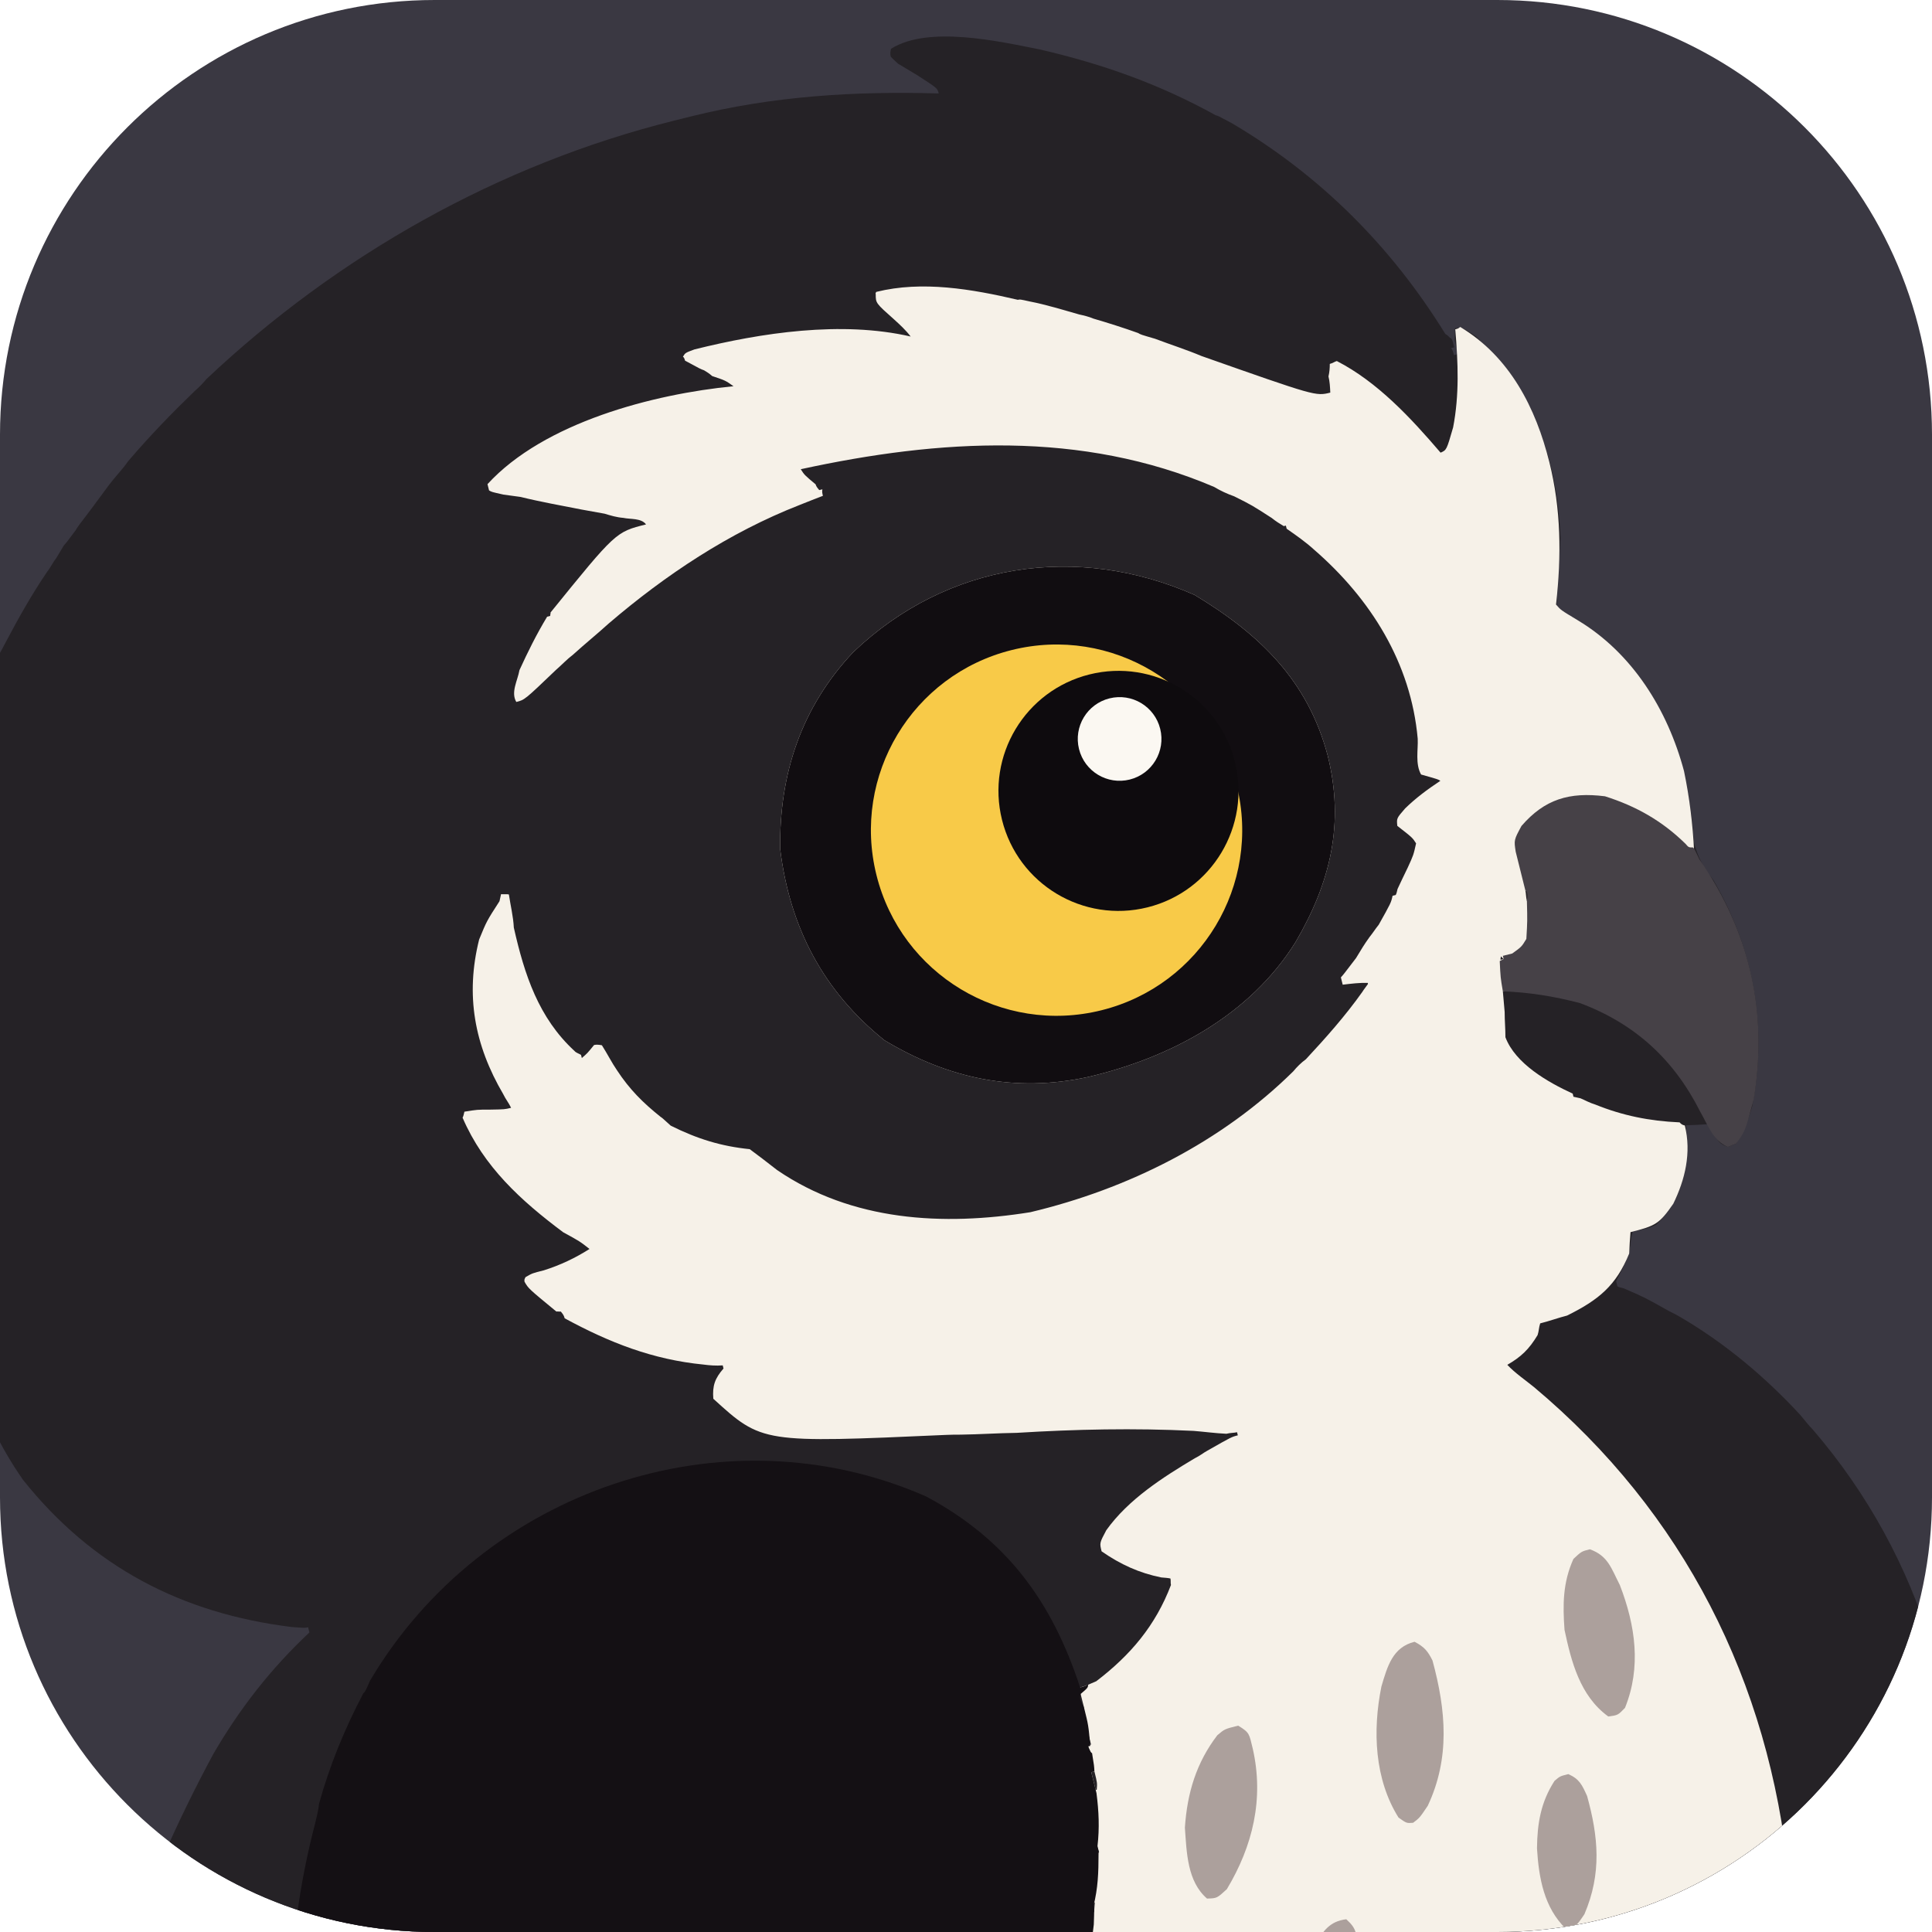
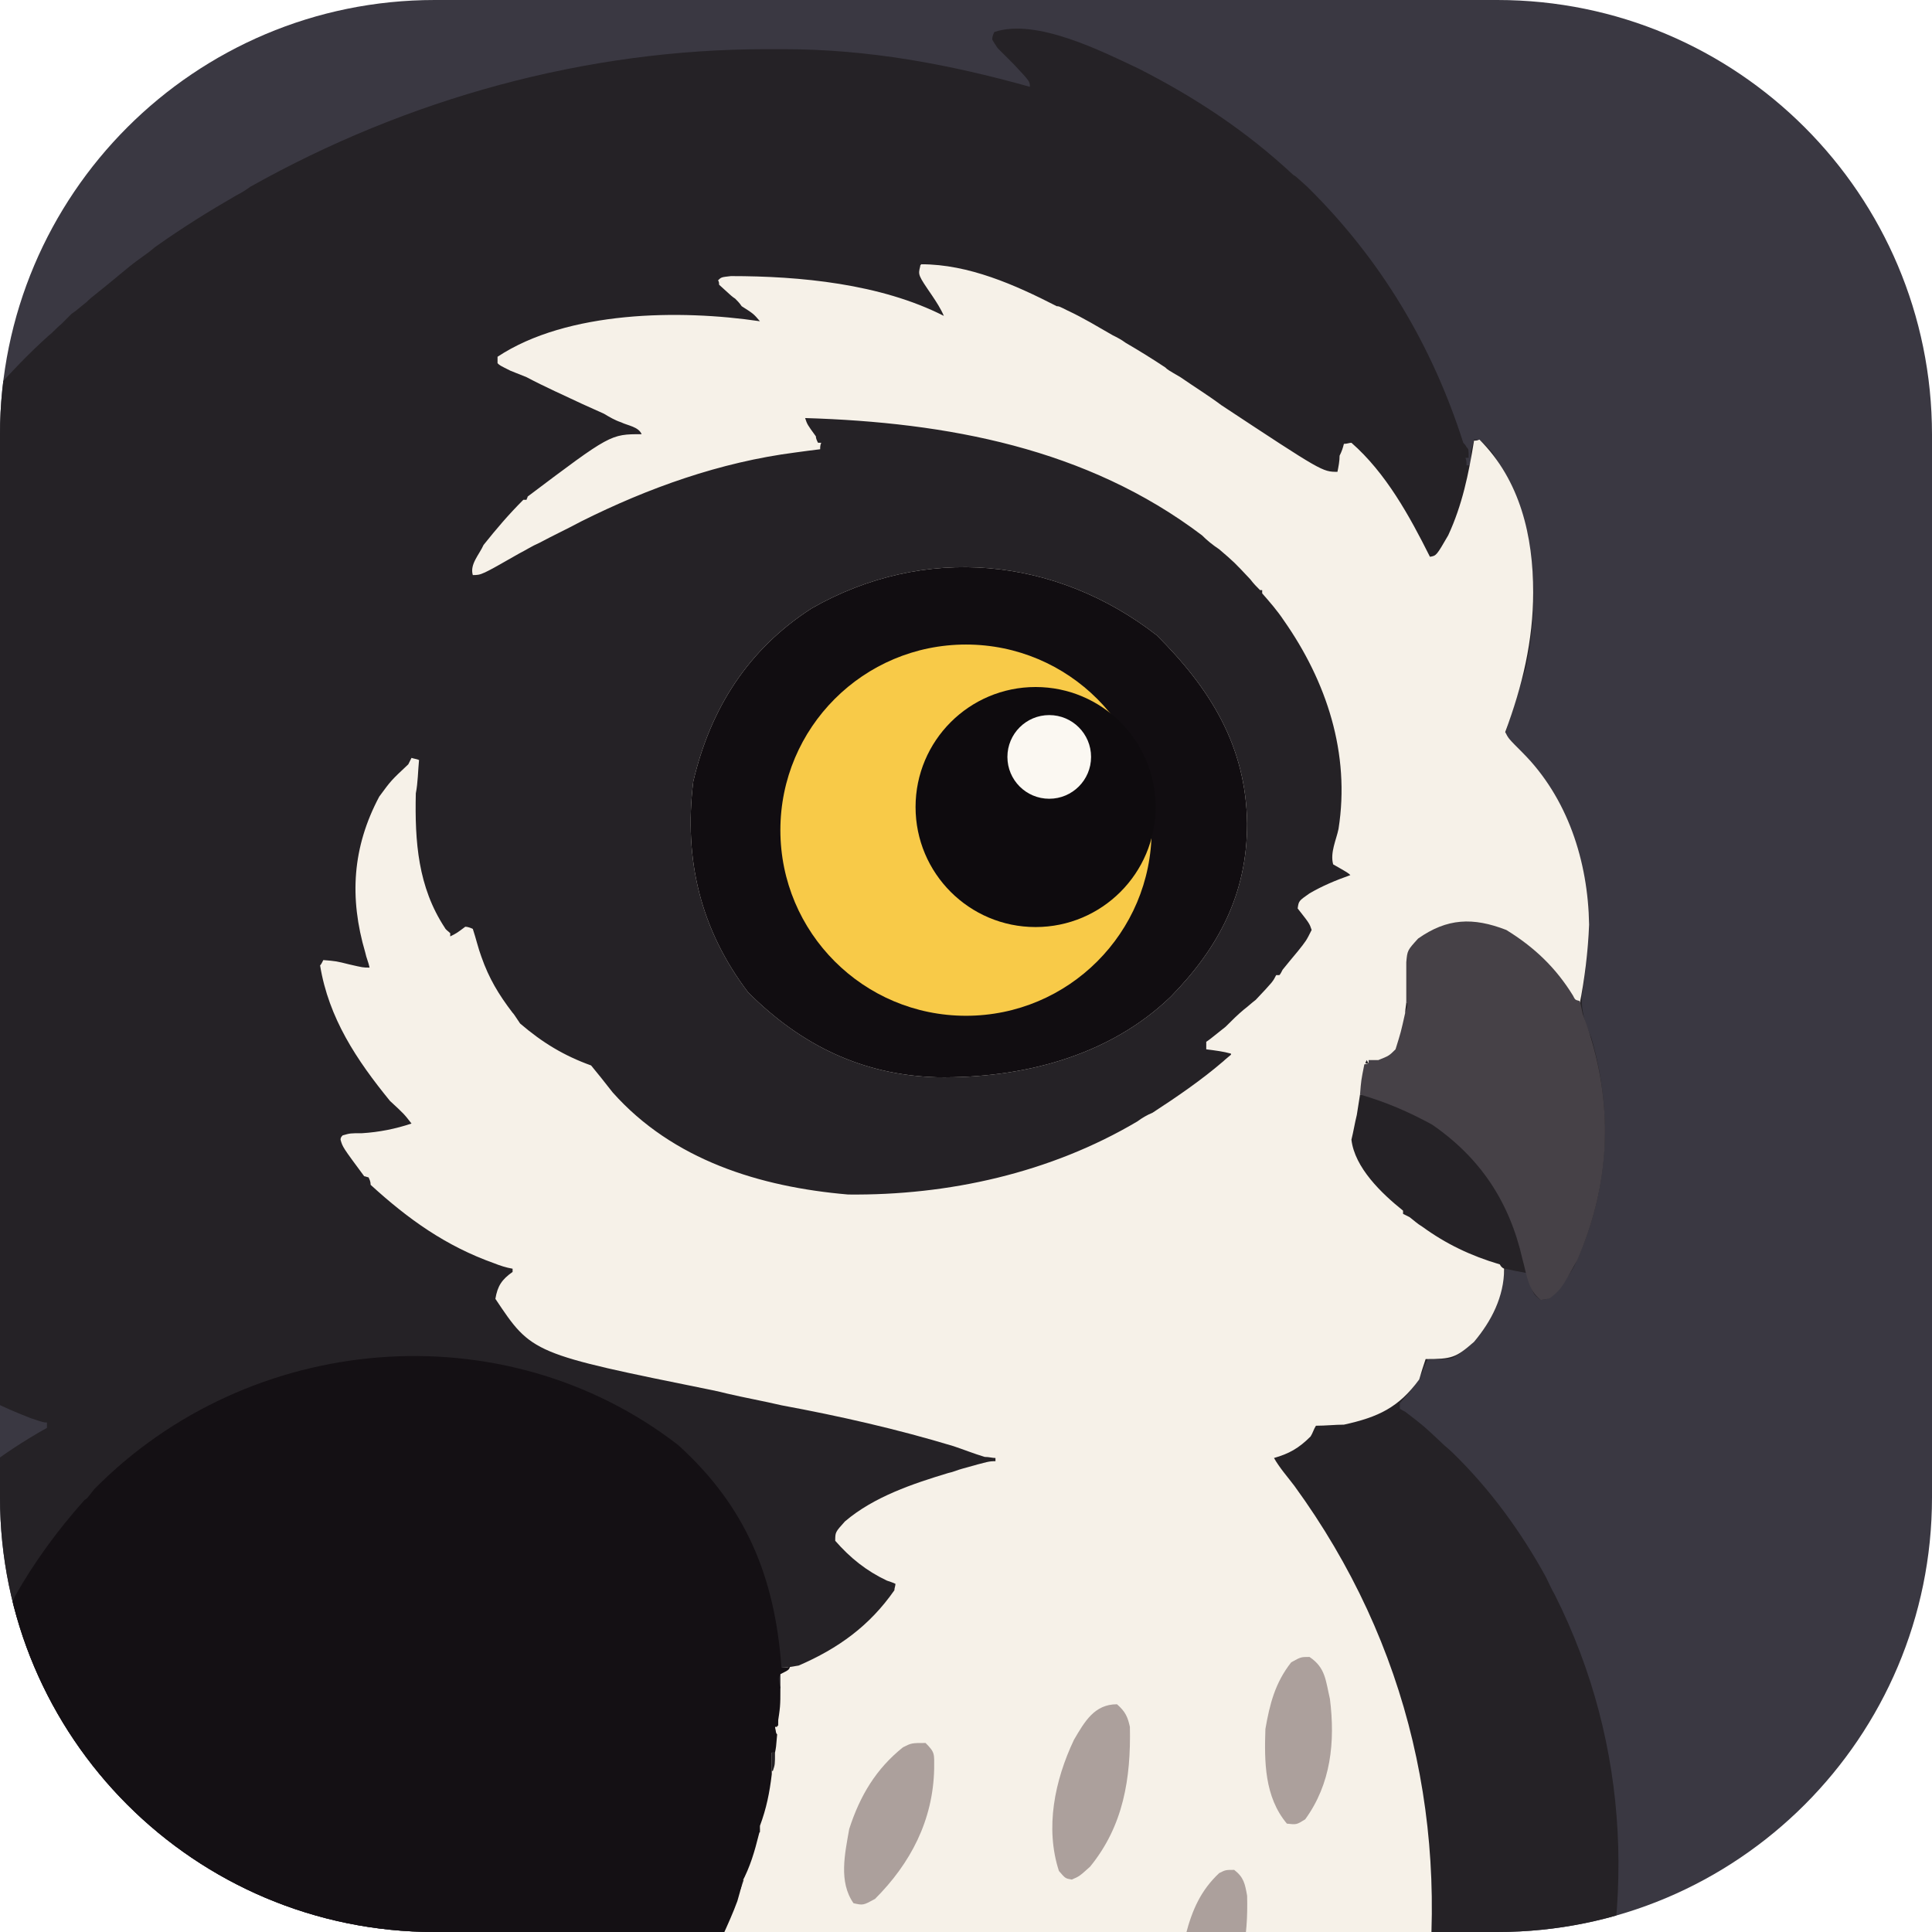
<svg xmlns="http://www.w3.org/2000/svg" viewBox="0 0 1024 1024" width="1024" height="1024">
  <defs />
  <clipPath id="t">
    <rect width="1024" height="1024" rx="230.4" />
  </clipPath>
  <g clip-path="url(#t)">
    <rect width="1024" height="1024" fill="#3A3842" />
-     <g transform="translate(560 440) rotate(-14) scale(5.7) translate(-156.56 -79.72)">
+     <g transform="translate(512 440) scale(5.7) translate(-156.56 -79.72)">
      <path fill="#252226" d="M172.6 8.9C177.9 11.6 182.6 14.7 187 18.8C187.2 18.9 187.2 18.9 188.3 19.9C195.1 26.6 199.9 34.6 202.8 43.7C202.9 43.8 203 43.9 203.1 44.1C203.3 44.3 203.3 44.3 203.3 45.1C203.2 45.1 203.1 45.1 203 45.1C203.1 45.3 203.1 45.5 203.1 45.8C203.3 45.8 203.4 45.8 203.5 45.8C203.5 45.3 203.5 44.9 203.5 44.5C203.6 44.1 203.7 43.8 203.8 43.4C204.5 43.5 204.5 43.5 205.5 44.6C209.4 50.9 210.1 57.5 208.6 64.7C208.1 66.3 207.6 67.9 207.1 69.5C207 69.7 207 69.7 206.7 70.8C207.6 71.9 207.6 71.9 208.5 72.7C208.7 72.9 208.9 73.2 209 73.4C209.3 73.7 209.5 73.9 209.7 74.1C213.9 80.2 215.1 86.6 214 93.9C213.9 94.3 213.9 94.7 213.8 95.1C213.8 96.7 214.1 97.6 214.7 99C216.8 106.2 216.3 113.5 213.1 120.3C212.4 121.5 211.8 122.3 210.8 123.3C210.5 123.3 210.2 123.4 210 123.4C209.3 122.9 209.3 122.9 208.7 120.9C207.6 120.7 207.6 120.7 206.7 120.5C206.6 121 206.5 121.6 206.4 122.1C205.5 125 204.6 127.2 201.8 128.8C201.1 129 200.3 128.9 199.5 128.9C199.3 129.3 199.1 129.7 199 130.1C198.3 131.4 198.3 131.4 196.9 133C196.9 133.2 196.9 133.3 196.9 133.5C197 133.6 197.2 133.7 197.4 133.8C199.1 135.1 199.1 135.1 200.8 136.7C201.1 137 201.5 137.3 201.8 137.6C205.3 141 208.2 145 210.5 149.2C210.8 149.8 211 150.3 211.3 150.8C218.4 164.9 218.9 180.6 214 195.4C210.9 203.8 206.5 211.5 200.4 218.1C200.1 218.4 199.8 218.8 199.5 219.1C198.9 219.7 198.3 220.3 197.7 220.9C197.4 221.2 197.1 221.5 196.8 221.9C194.7 223.9 192.4 225.8 189.9 227.4C189.6 227.6 189.3 227.8 189.1 228C185.2 230.5 181.5 232 176.9 232C175.9 231.7 175.9 231.7 174.8 231.3C174.8 231.3 174.8 231.2 174.8 231.1C173.5 231.7 172.3 232.4 171 233C171.1 233.1 171.1 233.2 171.1 233.3C171.4 233.3 171.6 233.3 171.8 233.3C171.8 233.4 171.7 233.6 171.7 233.7C171.9 233.8 172.1 233.9 172.3 234C175.1 235.7 176.8 237.5 178.1 240.5C178.4 242.1 178.4 243 178 244.6C177.2 245.8 177.2 245.8 175.9 246.6C174 246.9 172.7 246.5 171 245.6C169.9 244.7 168.7 243.8 167.6 242.9C167.6 242.8 167.6 242.7 167.6 242.6C167.4 242.6 167.3 242.6 167.1 242.6C167 243.3 166.9 244 166.8 244.7C166.1 246.7 165.6 247.9 163.8 249C162.3 249.6 161.1 249.3 159.6 248.8C157.5 247.4 156.3 245.5 155.4 243.1C155.4 243 155.4 242.9 155.4 242.8C154.4 243.4 153.7 244.3 152.9 245.1C151.3 246.6 149.7 247.6 147.4 247.6C146 247.2 146 247.2 144.7 246C143.7 243.7 143.9 242 144.7 239.6C145.7 237.9 146.6 236.4 148.2 235.1C148.2 235.1 148.2 235 148.2 234.9C147.5 235 146.9 235.1 146.2 235.2C138.8 236.2 131.5 236.4 124.1 236.3C124.1 236.5 124.2 236.7 124.2 236.9C124.4 236.9 124.5 237 124.7 237.1C125 237.5 125.2 237.8 125.5 238.2C125.9 238.6 126.2 239 126.6 239.5C127.8 242 128.2 243.8 127.3 246.6C126.5 247.6 126.2 248 125 248.4C122.3 248.4 121.1 247.8 119.1 246.2C118.6 245.6 118 244.9 117.5 244.3C117.3 244.3 117.2 244.3 117 244.3C116.9 244.5 116.9 244.5 116.6 245.6C115.4 248 114.3 249.6 111.9 250.6C110.6 250.9 109.9 250.7 108.6 250.2C106.6 248.7 106 247 105.6 244.6C105.4 244.5 105.2 244.5 105 244.5C104.5 245 104 245.5 103.5 246C101.4 247.5 99.9 248.3 97.3 248.3C95.7 247.6 95.5 247.2 94.7 245.6C94.2 243.4 94.8 241.8 95.9 239.9C97 238.5 98.1 237.4 99.5 236.3C99.5 236.2 99.5 236.1 99.5 235.9C99.8 235.9 100.1 235.8 100.5 235.8C100.5 235.7 100.5 235.5 100.5 235.4C99.9 235.3 99.4 235.1 98.9 234.9C95.2 233.8 92.1 232.1 89.2 229.6C88.2 230.2 87.3 230.7 86.4 231.2C83.3 233 80.2 234.6 76.6 234.6C75.3 234.2 75.3 234.2 74.5 233.6C73.9 232 73.6 230.8 74 229.1C73.8 229.1 73.6 229.1 73.4 229.1C73.1 229.5 72.8 229.9 72.5 230.3C72.3 230.5 72.3 230.5 71.3 231.6C71 232 70.7 232.4 70.3 232.8C67.1 235.6 64.3 237.4 59.9 237.2C57.5 236.3 56.7 234.8 55.6 232.5C54.2 227.5 54.5 222 55.5 216.9C54.7 217.2 54.2 218.5 53.8 219.1C50.4 223.2 50.4 223.2 48.4 223.7C47.2 223.7 47.2 223.7 46.2 223.3C43.2 220.4 43.4 215.8 43.4 212C43.4 211.3 43.4 210.6 43.4 210C43.6 200.5 46.4 191.1 49.8 182.4C49.8 182.4 49.8 182.4 49.7 182C48.9 182.7 48.1 183.4 47.3 184.1C45 185.8 43.2 186.7 40.3 186.6C39.4 186 39.2 185.8 38.8 184.8C38.3 170.6 50.6 154.1 59.7 144.1C63.1 140.6 66.8 137.7 71.1 135.3C71.1 135.2 71.1 135 71.1 134.8C70.8 134.8 70.8 134.8 69.6 134.4C60 130.7 53 124.5 48.7 115.1C45.9 107.8 46 100.7 47.3 93.1C47.4 92.9 47.4 92.6 47.5 92.3C47.3 92.3 47.2 92.3 47.1 92.3C46.7 92.8 46.4 93.2 46 93.6C44.9 94.8 44.9 94.8 44.6 95C44.3 95 44.1 95 43.8 95C42.6 93.3 43.2 90.1 43.4 88.1C44.5 80.5 47.3 73.8 51.1 67.1C51.4 66.6 51.4 66.6 51.4 66.4C51.1 66.4 50.8 66.5 50.5 66.6C50.1 66.6 49.7 66.6 49.3 66.6C49.2 66.5 49.1 66.4 48.9 66.2C48.9 57.4 59.4 46.3 65 40.1C65.2 40 65.2 40 66 39.1C67.7 37.2 69.4 35.4 71.3 33.7C71.7 33.4 72 33 72.4 32.7C72.7 32.4 73.1 32 73.4 31.7C73.7 31.5 73.7 31.5 74.8 30.6C75.1 30.3 75.1 30.3 76.6 29.1C77.2 28.6 77.7 28.2 78.3 27.7C79 27.1 79.7 26.6 80.4 26.1C80.7 25.9 81 25.6 81.3 25.4C83.7 23.7 86.1 22.2 88.7 20.7C89.1 20.5 89.6 20.2 90 19.9C104.6 11.7 121.2 7.1 138 7.1C138.3 7.1 138.3 7.1 139.6 7.1C147.5 7.1 155 8.5 162.5 10.6C162.5 10.1 162.5 10.1 161 8.5C160.5 8 160 7.5 159.5 7C159.3 6.7 159.1 6.4 159 6.2C159 5.9 159.1 5.7 159.2 5.5C163.1 4.2 169.2 7.3 172.6 8.9Z" />
      <path fill="#F6F1E8" d="M152.4 27.1C156.8 27.1 161.1 29 165 31C165.2 31 165.2 31 166 31.4C167.5 32.1 168.8 32.9 170.2 33.7C170.6 33.9 171 34.1 171.4 34.4C172.6 35.1 173.9 35.9 175.1 36.7C175.3 36.9 175.3 36.9 176.5 37.6C177.8 38.5 179.1 39.3 180.3 40.2C189.7 46.4 189.7 46.4 191.1 46.4C191.2 45.9 191.3 45.4 191.3 44.9C191.5 44.5 191.6 44.2 191.7 43.8C192 43.8 192.2 43.7 192.4 43.7C195.6 46.5 197.8 50.5 199.7 54.3C200.3 54.2 200.3 54.2 201.4 52.3C202.7 49.5 203.3 46.6 203.8 43.5C204 43.5 204.1 43.5 204.3 43.4C208.1 47.2 209.3 52.4 209.3 57.6C209.3 62.1 208.3 66.3 206.7 70.6C207 71.2 207 71.2 208.3 72.5C212.5 76.7 214.4 82.6 214.5 88.5C214.4 91 214.1 93.5 213.6 96C212.7 95.6 212.4 94.9 211.8 94.1C210 91.5 207.8 89.8 204.9 88.8C202.2 88.7 200.6 88.9 198.4 90.5C197.8 91.4 198.1 93.4 198 94.4C197.7 99.5 197.7 99.5 195.8 101.4C194.5 101.6 194.5 101.6 194 101.5C193.9 102.2 193.8 102.9 193.7 103.6C193.7 103.8 193.6 104 193.6 104.3C193.4 104.3 193.3 104.3 193.2 104.3C193.1 104.9 193 105.6 192.9 106.2C192.7 107 192.6 107.7 192.4 108.5C192.7 111.1 195.2 113.5 197.2 115.1C197.2 115.2 197.2 115.3 197.2 115.4C197.4 115.5 197.6 115.6 197.8 115.7C198.2 116 198.5 116.3 199 116.6C201.2 118.2 203.5 119.3 206.2 120.1C206.3 120.3 206.4 120.4 206.6 120.5C206.6 123.1 205.4 125.4 203.8 127.3C202.1 128.8 201.7 128.9 199.3 128.9C199.1 129.5 198.9 130.1 198.7 130.8C196.8 133.4 194.9 134.3 191.7 135C190.9 135 190 135.1 189.1 135.1C188.9 135.4 188.8 135.8 188.6 136.1C187.5 137.2 186.6 137.7 185.2 138.1C185.7 139 186.5 139.9 187.1 140.7C197.8 155.4 201.7 172.6 199.1 190.5C197.9 197.3 196 203.8 192.9 210C192.8 210.2 192.8 210.2 192.3 211.2C191.2 213.4 190 215.4 188.6 217.4C188.3 217.8 188.1 218.2 187.8 218.5C186.6 220.3 185.2 221.9 183.7 223.5C183.4 223.8 183.1 224.2 182.8 224.5C182 225.3 181.2 226.1 180.3 226.9C179.9 227.3 179.5 227.7 179 228.1C176.4 230 173.7 231.7 170.8 233.2C170.8 233.3 170.8 233.4 170.9 233.4C163.5 235.6 156.1 235.7 148.5 235.1C148.5 235.1 148.6 235 148.7 234.9C147.3 235 146 235.2 144.6 235.4C139.2 236.1 133.8 236.4 128.3 236.3C127.9 236.3 127.4 236.3 127 236.3C125.9 236.3 124.9 236.3 123.8 236.3C123.9 236.4 124 236.5 124.1 236.6C123.8 236.6 123.8 236.6 122.3 236.6C120.6 236.7 119 236.8 117.4 236.9C112.8 237.1 108.4 236.9 103.8 236.2C102.2 235.9 102.2 235.9 100.9 235.9C100.9 235.8 100.9 235.7 100.9 235.5C100.6 235.5 100.6 235.5 99.1 235C95.4 233.8 91.7 232.2 88.9 229.4C89.8 228.6 89.8 228.6 91.7 227.5C91.8 227.6 91.8 227.6 91.9 227.7C91.8 227.7 91.7 227.8 91.5 227.8C91.9 227.8 91.9 227.8 93 227.1C93 227 93 226.9 93 226.8C93.6 226.4 94.2 226.1 94.8 225.7C95.8 225.1 96.8 224.4 97.7 223.7C98.3 223.3 98.9 222.9 99.5 222.4C101 221.3 102.4 220.2 103.9 219C104.7 218.5 104.7 218.5 104.9 218.5C105 218.3 105 218.1 105 218C105.8 217.4 105.8 217.4 106.1 217.4C106.3 217.3 106.4 217.1 106.6 216.9C106.6 216.8 106.6 216.7 106.6 216.5C106.8 216.3 106.8 216.3 107.9 215.3C108.1 215.2 108.1 215.2 108.7 214.4C108.9 214.4 109 214.4 109.1 214.4C109.2 214.3 109.2 214.1 109.2 213.9C109.6 213.5 109.9 213.1 110.3 212.7C110.4 212.7 110.6 212.7 110.7 212.7C110.7 212.6 110.7 212.5 110.7 212.3C111 212.1 111.2 211.8 111.5 211.5C111.7 211.2 112 210.8 112.3 210.4C112.7 209.9 113 209.4 113.4 208.9C114.5 207.4 115.5 205.9 116.5 204.3C116.5 204.4 116.5 204.5 116.6 204.6C116.7 204.6 116.8 204.6 116.9 204.6C116.9 204.4 117 204.2 117.1 203.9C117.3 203.5 117.5 203.2 117.6 202.8C117.6 202.8 117.5 202.8 117.4 202.9C117.7 201.8 118.2 201.2 119.1 200.4C119.2 200.4 119.3 200.5 119.3 200.5C119.5 200.5 119.6 200.4 119.7 200.4C119.8 200.2 119.8 200 119.9 199.9C122.2 197.9 122.2 197.9 122.6 197.9C122.7 197.8 122.8 197.7 122.9 197.6C122.9 197.5 122.9 197.4 122.9 197.2C123.4 196.8 123.9 196.3 124.5 195.8C128.4 191.5 131.6 186.8 133.9 181.5C134 181.1 134.2 180.7 134.4 180.3C134.7 179.5 135 178.8 135.3 178C135.4 178.1 135.5 178.1 135.6 178.2C135.7 177.9 135.8 177.6 135.9 177.3C135.8 177.4 135.7 177.4 135.6 177.4C136 175.9 136.5 174.4 136.9 172.9C137.7 169.8 138.2 166.7 138.6 163.5C138.7 163.6 138.8 163.6 138.9 163.7C138.8 163.4 138.8 163.2 138.8 162.9C138.8 158.3 138.8 158.3 139.4 157.6C139.9 157.6 140.4 157.5 141 157.4C144.7 155.8 147.6 153.7 149.9 150.4C149.9 150.2 150 150 150 149.8C149.8 149.7 149.5 149.6 149.2 149.5C147.3 148.6 145.8 147.4 144.4 145.8C144.4 145 144.4 145 145.3 144C148 141.7 151.6 140.5 154.9 139.5C155.4 139.4 155.8 139.2 156.2 139.1C158.7 138.4 158.7 138.4 159.3 138.4C159.3 138.3 159.3 138.2 159.3 138.1C159 138.1 158.7 138 158.3 138C157.3 137.7 156.3 137.3 155.4 137C150.1 135.4 144.8 134.2 139.4 133.2C137.7 132.8 136 132.5 134.3 132.1C133.9 132 133.5 131.9 133 131.8C116.2 128.4 116.2 128.4 112.8 123.3C113 122.1 113.4 121.5 114.4 120.8C114.4 120.7 114.4 120.6 114.4 120.5C113.8 120.4 113.2 120.2 112.7 120C108.2 118.4 104.7 115.9 101.2 112.7C101.2 112.4 101.1 112.2 101 112C100.9 112 100.7 111.9 100.6 111.9C98.6 109.2 98.6 109.2 98.4 108.5C98.4 108.3 98.5 108.2 98.6 108.1C99.3 107.9 99.3 107.9 100.4 107.9C102 107.8 103.5 107.5 105 107C104.3 106.1 104.3 106.1 103 104.9C99.9 101.1 97.3 97.2 96.5 92.3C96.6 92.2 96.7 92 96.8 91.8C98 91.9 98 91.9 99.2 92.2C100.5 92.5 100.5 92.5 101.1 92.5C101 92 100.8 91.6 100.7 91.1C99.2 86 99.5 81.3 102 76.6C103.1 75.1 103.1 75.1 104.7 73.6C104.8 73.4 104.9 73.2 105 73C105.3 73.1 105.5 73.1 105.7 73.2C105.6 74.2 105.6 75.3 105.4 76.3C105.3 80.8 105.6 85 108.1 88.8C108.2 89 108.4 89.1 108.6 89.3C108.6 89.4 108.6 89.5 108.6 89.6C109.2 89.3 109.2 89.3 110 88.7C110.2 88.7 110.5 88.8 110.7 88.9C111 89.8 111.2 90.7 111.5 91.5C112.2 93.5 113.1 95 114.4 96.7C114.5 96.8 114.5 96.8 115.1 97.7C117.2 99.5 119.2 100.7 121.7 101.6C122.6 102.7 122.6 102.7 123.7 104.1C129.3 110.4 137.4 112.9 145.6 113.6C154.9 113.7 164.4 111.6 172.5 106.8C172.9 106.5 173.4 106.2 173.9 106C176.2 104.5 178.4 103 180.5 101.2C180.6 101.1 180.6 101.1 181.2 100.6C181.2 100.5 181.2 100.5 181.2 100.5C180.5 100.3 179.7 100.2 178.9 100.1C178.9 99.8 178.9 99.6 178.9 99.4C179.2 99.2 179.2 99.2 180.7 98C181.3 97.4 181.8 96.9 182.4 96.4C182.8 96.1 183.1 95.8 183.5 95.5C185.1 93.8 185.1 93.8 185.4 93.2C185.5 93.2 185.6 93.2 185.7 93.2C185.8 93.1 185.9 92.9 186 92.7C186.4 92.2 186.9 91.6 187.4 91C188.2 90 188.2 90 188.7 89C188.5 88.4 188.5 88.4 187.4 87C187.5 86.3 187.5 86.3 188.5 85.6C189.7 84.9 190.9 84.4 192.3 83.9C192.1 83.7 192.1 83.7 190.7 82.9C190.4 81.8 191 80.6 191.2 79.6C192.3 72.6 190.1 65.9 186.1 60.2C185.5 59.3 184.8 58.5 184.1 57.7C184.1 57.6 184.1 57.5 184.1 57.4C184 57.4 184 57.4 183.9 57.4C183.6 57.1 183.3 56.8 183 56.4C181.5 54.8 181.5 54.8 180.1 53.6C179.5 53.2 179 52.8 178.5 52.3C167.8 44.2 154.8 41.8 141.6 41.4C141.8 42 141.8 42 142.6 43.1C142.6 43.3 142.7 43.5 142.8 43.7C142.9 43.7 143 43.7 143.1 43.7C143 43.9 143 44.1 143 44.3C142.2 44.4 141.4 44.5 140.7 44.6C133.7 45.5 127 47.9 120.8 51C119.5 51.7 118.2 52.3 116.9 53C116.2 53.3 115.6 53.7 115 54C111.5 56 111.5 56 110.7 56C110.4 55 111.3 54.1 111.7 53.2C112.9 51.7 114 50.4 115.4 49C115.5 49 115.6 49 115.7 49C115.7 48.9 115.8 48.8 115.8 48.7C123.5 42.9 123.5 42.9 126.4 42.9C126.1 42.2 125.1 42.1 124.5 41.8C123.9 41.6 123.4 41.3 122.9 41C122.2 40.7 121.6 40.4 120.9 40.1C119.2 39.3 117.4 38.5 115.7 37.6C115.2 37.4 114.7 37.2 114.2 37C113.2 36.5 113.2 36.5 113 36.3C113 36.1 113 35.9 113 35.7C119.5 31.4 130 31.3 137.4 32.4C136.8 31.7 136.8 31.7 135.7 31C135.5 30.7 135.3 30.5 135.1 30.3C134.8 30.1 134.8 30.1 133.6 29C133.6 28.9 133.6 28.7 133.5 28.6C133.8 28.3 133.8 28.3 134.7 28.2C141.1 28.2 148.6 28.9 154.5 31.9C154.2 31.2 153.8 30.6 153.4 30C152.1 28.1 152.1 28.1 152.3 27.3C152.3 27.2 152.3 27.2 152.4 27.1ZM213.2 95.3C213.4 95.6 213.4 95.6 213.4 95.6ZM197.5 95.7C197.5 96 197.4 96.3 197.4 96.7C197.5 96.6 197.6 96.6 197.6 96.5C197.7 96.4 197.7 96.2 197.8 96C197.7 95.9 197.6 95.8 197.5 95.7ZM193.8 101.1C193.8 101.2 193.7 101.3 193.7 101.4C193.8 101.4 193.9 101.4 194 101.4C193.9 101.3 193.9 101.2 193.8 101.1ZM139.1 158.2C139 158.6 139 158.6 139.1 159.5C139.2 159.5 139.2 159.5 139.3 159.5C139.3 159 139.3 158.6 139.3 158.2C139.2 158.2 139.2 158.2 139.1 158.2ZM139 162.2C139 162.5 139 162.7 139 163C139.1 163 139.1 163 139.1 163C139.1 162.8 139.1 162.5 139.1 162.2C139.1 162.2 139.1 162.2 139 162.2ZM138.8 165C138.9 165.5 138.9 165.5 138.9 165.5ZM138.5 165.5C138.5 166.1 138.5 166.6 138.5 167.2C138.5 167.2 138.6 167.2 138.6 167.2C138.8 166.6 138.8 166.6 138.8 165.5C138.7 165.5 138.6 165.5 138.5 165.5ZM138.4 167.5C138.5 168 138.5 168 138.5 168ZM138.2 168.4C138.4 168.7 138.4 168.7 138.4 168.7ZM137.6 171.4C137.7 171.7 137.7 171.7 137.7 171.7ZM137.3 172.3C137.3 172.5 137.2 172.8 137.2 173C137.3 172.9 137.4 172.9 137.4 172.9C137.4 172.7 137.4 172.5 137.3 172.3ZM133.6 182.6C133.8 182.8 133.8 182.8 133.8 182.8ZM133.5 182.8C133.6 183.1 133.6 183.1 133.6 183.1ZM130.9 187.7C131 187.9 131 187.9 131 187.9ZM125.4 194.9C125.4 195 125.5 195.1 125.5 195.1C125.6 195.1 125.6 195 125.6 194.9C125.6 194.9 125.5 194.9 125.4 194.9ZM114.5 207.6C114.5 207.7 114.5 207.7 114.4 208.1C114.5 208 114.6 207.9 114.8 207.7C114.7 207.7 114.6 207.7 114.5 207.6ZM113.8 208.7C114 208.9 114 208.9 114 208.9ZM112.1 210.9C112.3 211.1 112.3 211.1 112.3 211.1ZM100.3 222C100.5 222.3 100.5 222.3 100.5 222.3ZM90.6 228.3C90.6 228.4 90.5 228.5 90.5 228.6C90.7 228.5 90.8 228.4 91 228.3C90.9 228.3 90.8 228.3 90.6 228.3ZM160.7 234.9C161.2 235 161.2 235 161.2 235ZM111.2 236.5C111.7 236.6 111.7 236.6 111.7 236.6ZM115.1 236.5C115.2 236.5 115.2 236.5 115.7 236.7C115.8 236.6 115.9 236.5 116.1 236.5C115.8 236.5 115.5 236.5 115.1 236.5Z" />
      <path fill="#F6F1E8" d="M174.3 61.6C179.3 66.6 182.6 71.9 182.7 79.1C182.7 85.6 180.1 90.6 175.6 95.2C169.8 100.8 161.7 102.8 153.9 102.7C146.9 102.5 141.2 99.7 136.3 94.8C131.9 89 130.3 82.5 131.2 75.2C132.8 68.4 136.3 62.9 142.2 59.1C152.7 53.1 164.9 54.3 174.3 61.6Z" />
      <path fill="#ACA09C" d="M188.5 156.6C190 157.6 190 158.8 190.4 160.5C190.9 164.5 190.5 168.4 188.1 171.7C187.3 172.2 187.3 172.2 186.4 172.1C184.3 169.6 184.3 166.3 184.4 163.3C184.8 161 185.3 159 186.8 157.1C187.7 156.6 187.7 156.6 188.5 156.6Z" />
      <path fill="#ACA09C" d="M170.6 161C171.4 161.7 171.6 162.2 171.8 163.1C171.9 167.9 171.2 172.3 168.1 176.1C167.1 177 167.1 177 166.4 177.3C165.8 177.2 165.8 177.2 165.2 176.5C163.9 172.5 164.8 168.1 166.6 164.3C167.6 162.6 168.5 161 170.6 161Z" />
      <path fill="#ACA09C" d="M152.8 164.6C153.7 165.5 153.6 165.6 153.6 167C153.5 171.8 151.4 175.8 148.1 179.1C147 179.7 147 179.7 146.1 179.5C144.7 177.5 145.3 174.9 145.7 172.6C146.7 169.5 148.2 167 150.7 165C151.5 164.6 151.5 164.6 152.8 164.6Z" />
      <path fill="#ACA09C" d="M181.5 176.4C182.4 177.1 182.5 177.7 182.7 178.8C182.8 182.7 182.3 186.1 179.8 189.4C178.8 190.3 178.8 190.3 177.8 190.3C176.3 187.9 176.5 185.1 177 182.4C177.6 180.1 178.4 178.3 180.1 176.7C180.7 176.4 180.7 176.4 181.5 176.4Z" />
      <path fill="#ACA09C" d="M158.2 184.5C159 185.7 158.7 185.9 158.7 187.8C158.1 191.6 156.7 194.8 154 197.5C152.7 198.3 152.7 198.3 151.9 198.3C151.3 197.8 151.3 197.8 151.1 196.5C151.1 192.6 152.4 189.2 154.8 186.1C155.8 185.1 156.6 184.3 158.2 184.5Z" />
      <path fill="#464147" d="M206.8 89C209.4 90.6 211.4 92.5 213 95.1C213.2 95.5 213.2 95.5 213.6 95.6C213.7 95.8 213.7 95.8 213.9 96.8C214.1 97.3 214.3 97.9 214.5 98.5C216.8 105.7 216.4 112.8 213.4 119.7C211.9 122.4 211.9 122.4 210.8 123.3C210.5 123.3 210.2 123.4 210 123.4C208.8 122.5 208.7 121 208.3 119.6C207.1 114.3 204.4 110.2 199.9 107.1C197.7 105.9 195.6 105 193.2 104.3C193.3 103 193.3 103 193.6 101.5C193.6 101.5 193.6 101.5 194 101.4C194 101.3 194 101.2 194 101.1C194.3 101.1 194.6 101.1 194.9 101.1C195.9 100.7 195.9 100.7 196.5 100.1C197 98.5 197 98.5 197.4 96.7C197.5 96.4 197.6 96.2 197.6 96C197.6 95.9 197.6 95.8 197.5 95.7C197.5 94.9 197.5 94.2 197.5 93.4C197.5 92.9 197.5 92.5 197.5 92C197.6 90.9 197.6 90.9 198.6 89.8C201.3 87.9 203.7 87.8 206.8 89Z" />
      <path fill="#464147" d="M172.6 234.1C175.5 236.1 177.6 238.2 178.4 241.8C178.4 243.4 178.1 244.4 177.2 245.6C176 246.6 175.4 246.7 173.9 246.7C171.4 246.1 169.9 244.8 168 243.1C167.7 242.9 167.4 242.6 167.1 242.4C167 243 167 243.6 167 244.2C166.3 246.3 166 247.1 164.5 248.7C162.9 249.4 163.1 249.3 161 249.3C158.5 248.4 157.5 247.1 156.1 244.9C155.8 244.1 155.5 243.4 155.3 242.6C154.5 243.4 153.8 244.2 153 245C151.4 246.5 149.7 247.6 147.4 247.6C146 247.2 145.5 246.9 144.5 245.8C143.8 243.5 144 241.9 144.7 239.6C145.7 237.7 147 235.9 148.9 234.8C150.2 234.8 151.5 234.8 152.8 234.9C154.1 234.9 155.5 234.9 156.9 234.9C157.6 234.9 158.3 234.9 159 234.9C163.2 234.8 168.9 232.2 172.6 234.1Z" />
      <path fill="#464147" d="M104.4 235.8C114.1 237.1 114.1 237.1 116.1 236.5C121.4 236.1 121.4 236.1 123.7 236.2C125.7 238.2 127.4 240.2 127.9 243.1C127.9 245.1 127.6 246.2 126.4 247.7C124.8 248.6 123.5 248.5 121.7 248C119.9 246.9 118.5 245.6 117.2 243.9C117.2 243.9 117.2 243.9 117.1 243.9C116.9 244.5 116.8 245.1 116.6 245.6C115.5 247.8 114.5 249.3 112.4 250.5C110.8 250.8 110.1 250.8 108.6 250.2C106.9 248.9 106.1 247.5 105.7 245.4C105.7 244.9 105.7 244.5 105.7 244.1C105.6 244.1 105.4 244.1 105.3 244.1C105.2 244.2 105.2 244.2 104.4 245.1C102.8 246.7 101.3 247.6 99.1 248.3C97.1 248.3 96.8 248.2 95.3 247C94.3 244.9 94.4 243.6 95.1 241.3C96.5 238.7 98.3 236.9 101 235.5C102.1 235.3 103.3 235.6 104.4 235.8Z" />
      <path fill="#141014" d="M129.8 136.9C136.1 142.6 138.8 149.2 139.4 157.6C139.7 157.6 139.9 157.6 140.2 157.5C140.1 157.8 140.1 157.8 139.3 158.2C139.1 158.6 139.1 158.6 139.3 159.5C139.3 161.2 139.3 161.2 139 163.1C138.9 163.1 138.8 163.1 138.8 163.1C138.9 163.7 138.9 163.7 139 163.8C138.9 165 138.9 165 138.8 165.5C138.7 165.5 138.6 165.5 138.5 165.5C138.5 166.2 138.5 166.8 138.5 167.5C138.3 169.2 138 170.7 137.4 172.3C137.4 172.6 137.4 172.8 137.3 173.1C136.9 174.7 136.5 176.1 135.7 177.6C135.7 177.9 135.7 177.9 135.3 179.3C134.9 180.4 134.4 181.5 133.9 182.6C133.8 182.6 133.7 182.6 133.6 182.6C133.6 182.9 133.5 183.3 133.4 183.7C132.2 186 132.2 186 131.5 186.9C131.4 187.1 131.3 187.4 131.1 187.7C131.1 187.7 131 187.7 130.9 187.7C130.8 187.9 130.8 188.1 130.8 188.3C126.8 194.5 126.8 194.5 125.4 194.9C125.3 195.1 125.2 195.4 125.1 195.7C123.6 197.3 123.6 197.3 122.6 197.8C122.4 198.1 122.1 198.5 121.8 198.8C121.7 198.9 121.6 198.9 121.4 199C121.2 199.2 121 199.4 120.8 199.6C120.7 199.6 120.6 199.6 120.5 199.6C120.5 199.7 120.4 199.9 120.4 200C120.3 200 120.2 200 120.1 200C120 200.1 120 200.2 119.9 200.3C119.6 200.4 119.3 200.6 119.1 200.8C118.3 201.8 118.3 201.8 117.9 202.6C117.7 202.8 117.6 203 117.4 203.1C116.7 204.3 116.7 204.3 116.6 204.9C115.8 206.3 115.8 206.3 114.9 207.6C114.8 207.6 114.6 207.6 114.5 207.6C114.4 207.9 114.3 208.1 114.2 208.4C114.2 208.5 114.1 208.6 114.1 208.7C114 208.7 113.9 208.7 113.8 208.7C113.8 208.8 113.7 209 113.7 209.2C113.3 209.7 112.8 210.3 112.4 210.9C112.3 210.9 112.2 210.9 112.1 210.9C112.1 211.1 112 211.2 112 211.4C111.8 211.5 111.7 211.6 111.5 211.7C111.4 211.9 111.3 212.1 111.2 212.3C111 212.5 110.8 212.6 110.6 212.7C110.5 212.9 110.4 213.2 110.3 213.4C109.4 214.2 109.4 214.2 109 214.4C108.9 214.6 108.8 214.9 108.7 215.1C107.2 216.7 107.2 216.7 106.4 217C106 217.4 105.7 217.8 105.4 218.2C105.2 218.3 105 218.4 104.8 218.5C104.6 218.8 104.4 219 104.3 219.3C98.3 224 98.3 224 97.7 224C97.7 224.1 97.7 224.2 97.7 224.3C96.1 225.4 94.5 226.5 92.7 227.3C92.4 227.5 92.1 227.6 91.8 227.8C91.7 227.8 91.6 227.8 91.5 227.8C91.5 227.9 91.5 228.1 91.4 228.2C91.1 228.3 90.8 228.5 90.5 228.6C90.3 228.8 90.3 228.8 89 229.6C81 234.6 81 234.6 76.6 234.6C76.5 234.5 76.3 234.4 76.2 234.2C76.6 233.8 77.1 233.4 77.5 232.9C78 232.3 78.5 231.7 79 231.1C79.3 230.6 79.7 230.1 80.1 229.6C81.9 227.1 83.3 224.4 84.7 221.6C85.1 220.9 85.4 220.3 85.8 219.5C89 212.2 91.2 204.4 92.5 196.5C92.1 196.9 92.1 196.9 91.3 198C90.6 199.1 89.8 200.1 89 201C88.7 201.6 88.3 202.1 87.9 202.6C86.8 203.9 85.7 205.1 84.6 206.3C84.1 206.8 83.6 207.3 83.1 207.9C81.6 209.4 81.6 209.4 80.1 210.6C79.9 210.8 79.9 210.8 78.8 211.8C73.2 216 73.2 216 70 216C68.6 214.6 68.9 212.4 68.9 210.5C69 201.4 71.2 192.5 74.1 183.9C74.3 183.4 74.4 182.9 74.6 182.4C75 181.2 75.5 180 75.9 178.8C76.1 178.4 76.2 178 76.3 177.6C76.7 176.5 77.2 175.4 77.6 174.3C77.8 173.8 78 173.3 78.2 172.9C77.5 173.5 77.5 173.5 76.2 175.2C76 175.5 76 175.5 74.9 176.7C74.4 177.2 73.9 177.8 73.4 178.4C73.4 178.4 73.3 178.4 73.2 178.4C73.1 178.5 73 178.7 72.9 178.9C72.7 179.1 72.6 179.2 72.4 179.4C72.3 179.4 72.2 179.4 72.1 179.4C72.1 179.5 72.1 179.6 72.1 179.7C72 179.7 72 179.7 71.9 179.7C71.9 179.8 71.9 179.8 71.9 179.9C64.7 186.2 64.7 186.2 60.5 186.2C59.1 184.9 59.3 183 59.2 181.1C59.5 171.2 62.6 161.3 67.3 152.7C67.6 152.1 67.9 151.6 68.1 151C69.9 147.8 72.1 144.8 74.6 142C74.8 141.9 74.8 141.9 75.5 141C89.9 126.4 113.5 124.3 129.8 136.9Z" />
      <path fill="#110D11" d="M174.3 61.6C179.3 66.6 182.6 71.9 182.7 79.1C182.7 85.6 180.1 90.6 175.6 95.2C169.8 100.8 161.7 102.8 153.9 102.7C146.9 102.5 141.2 99.7 136.3 94.8C131.9 89 130.3 82.5 131.2 75.2C132.8 68.4 136.3 62.9 142.2 59.1C152.7 53.1 164.9 54.3 174.3 61.6Z" />
      <circle cx="156.56" cy="79.72" r="17.26" fill="#F8CA48" />
      <circle cx="163.03" cy="77.57" r="11.16" fill="#0E0B0E" />
      <circle cx="164.3" cy="72.91" r="3.89" fill="#FBF8F2" />
    </g>
  </g>
</svg>
